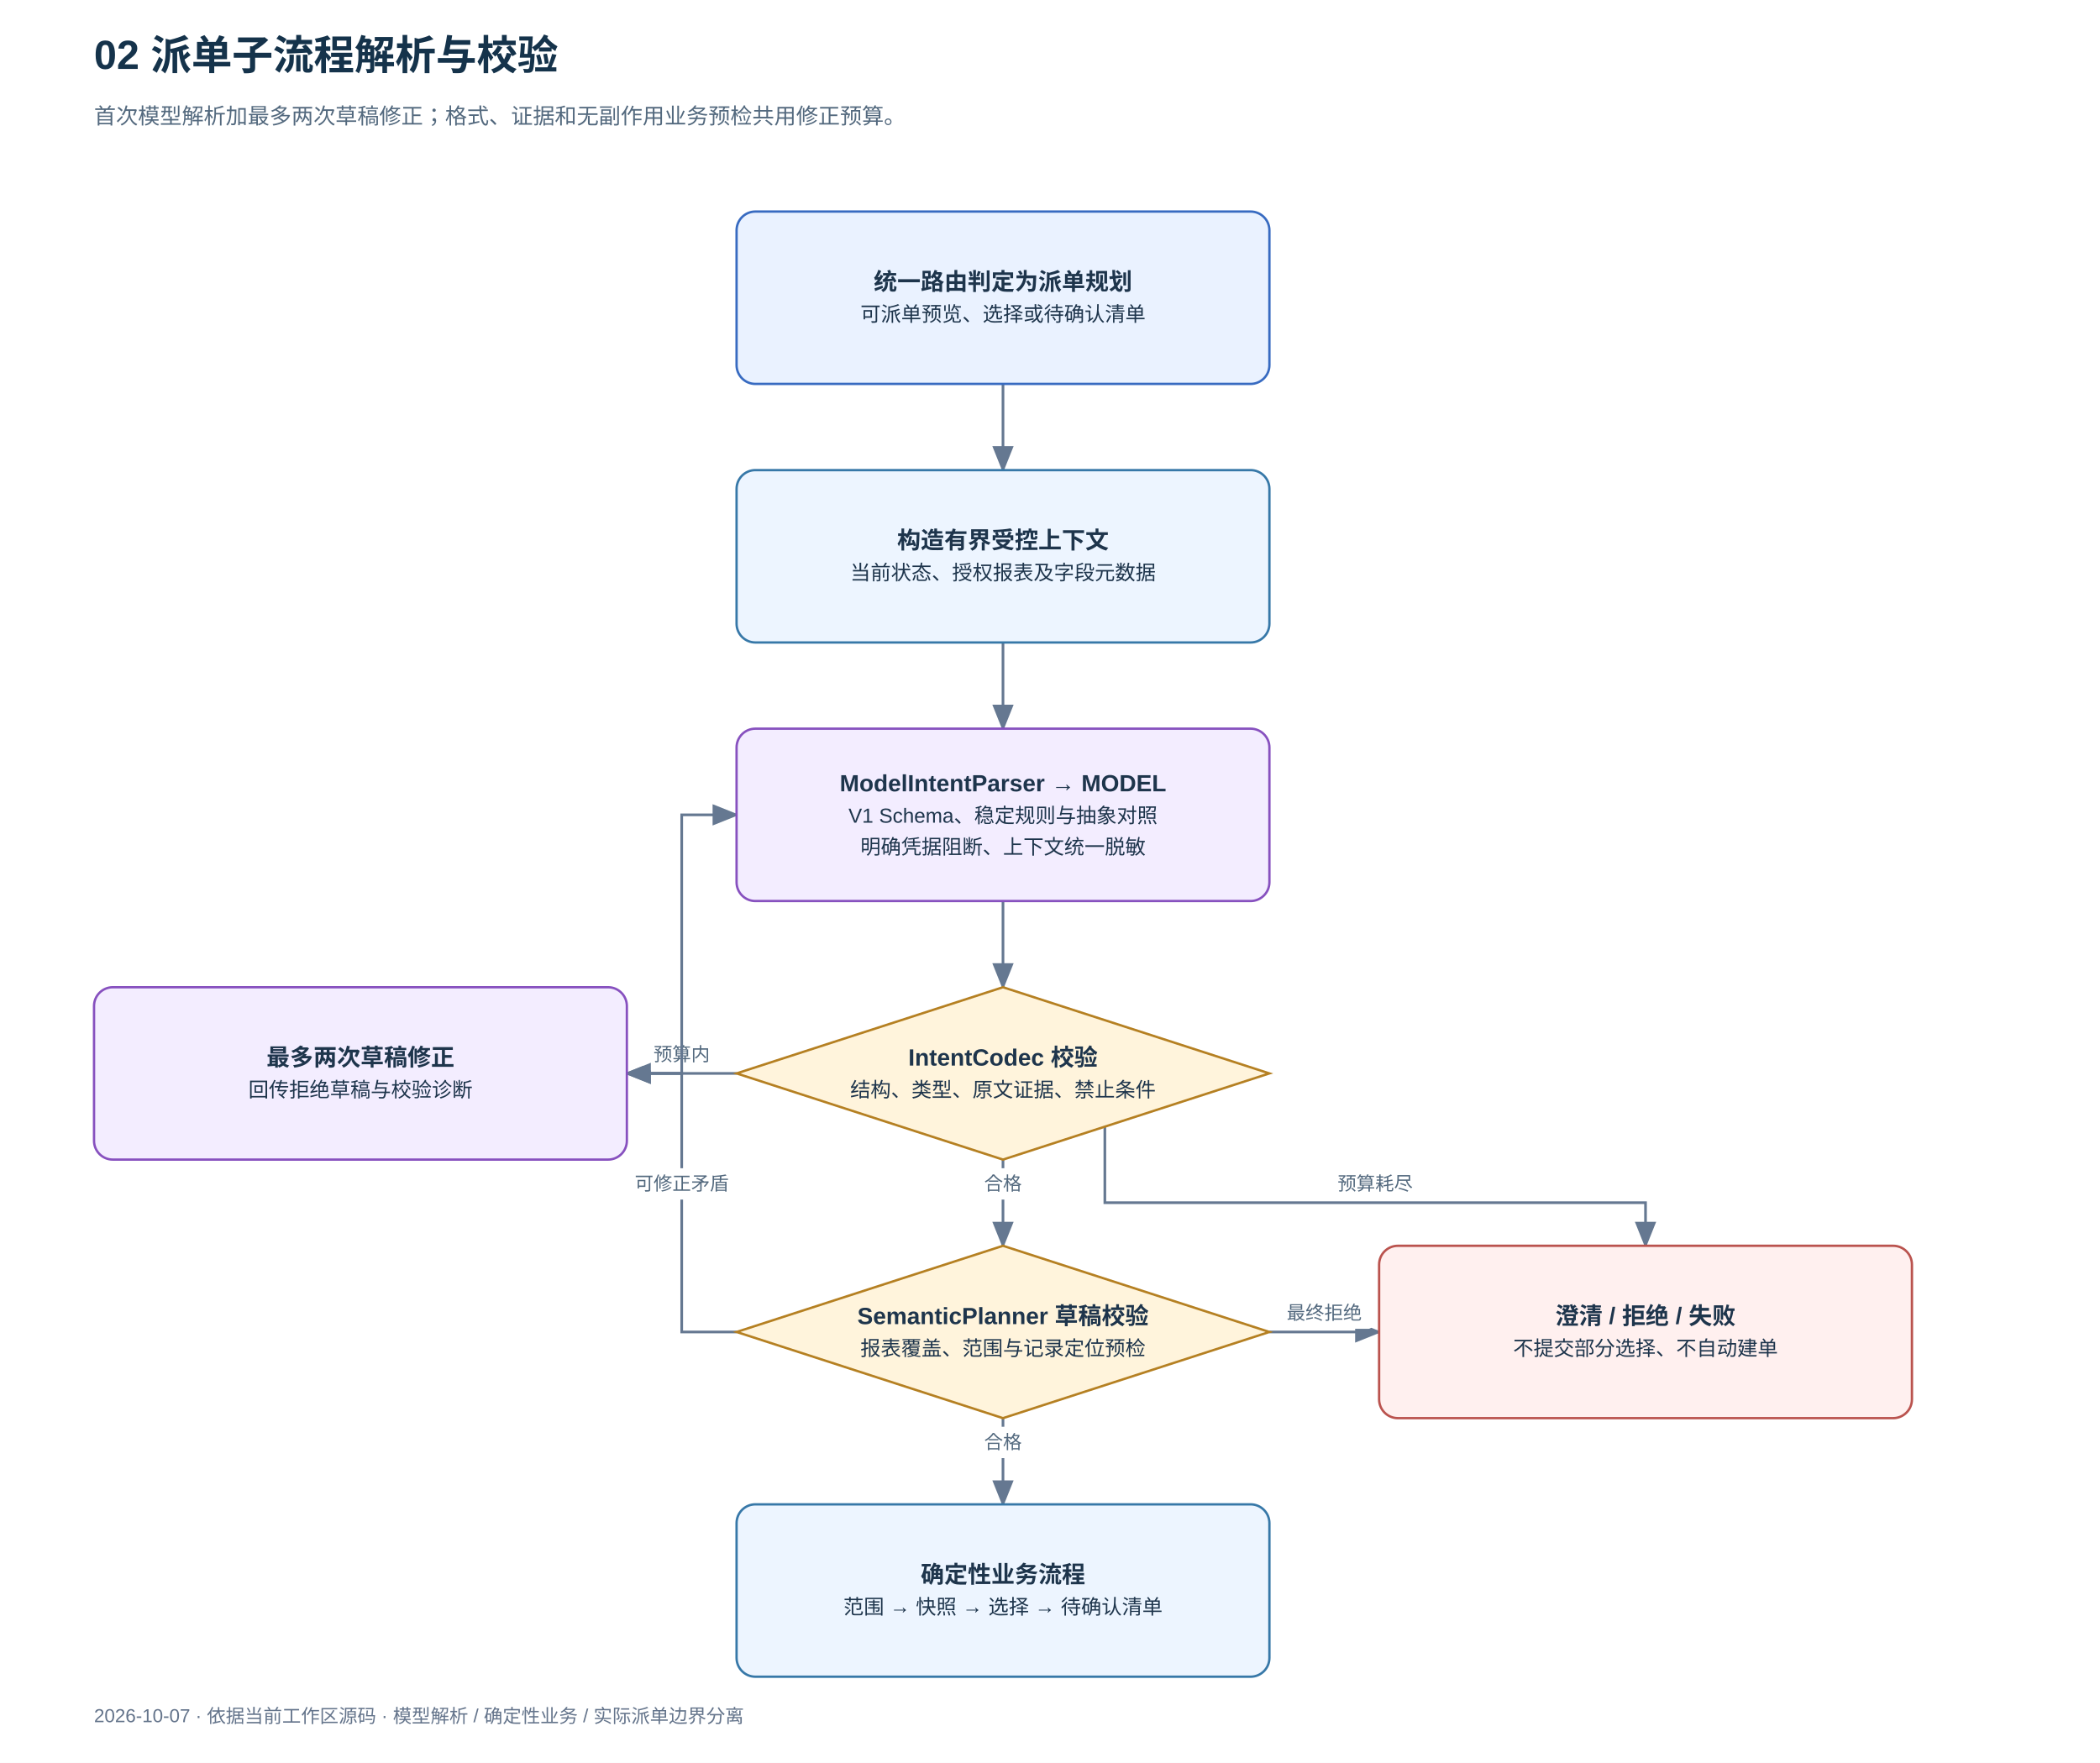
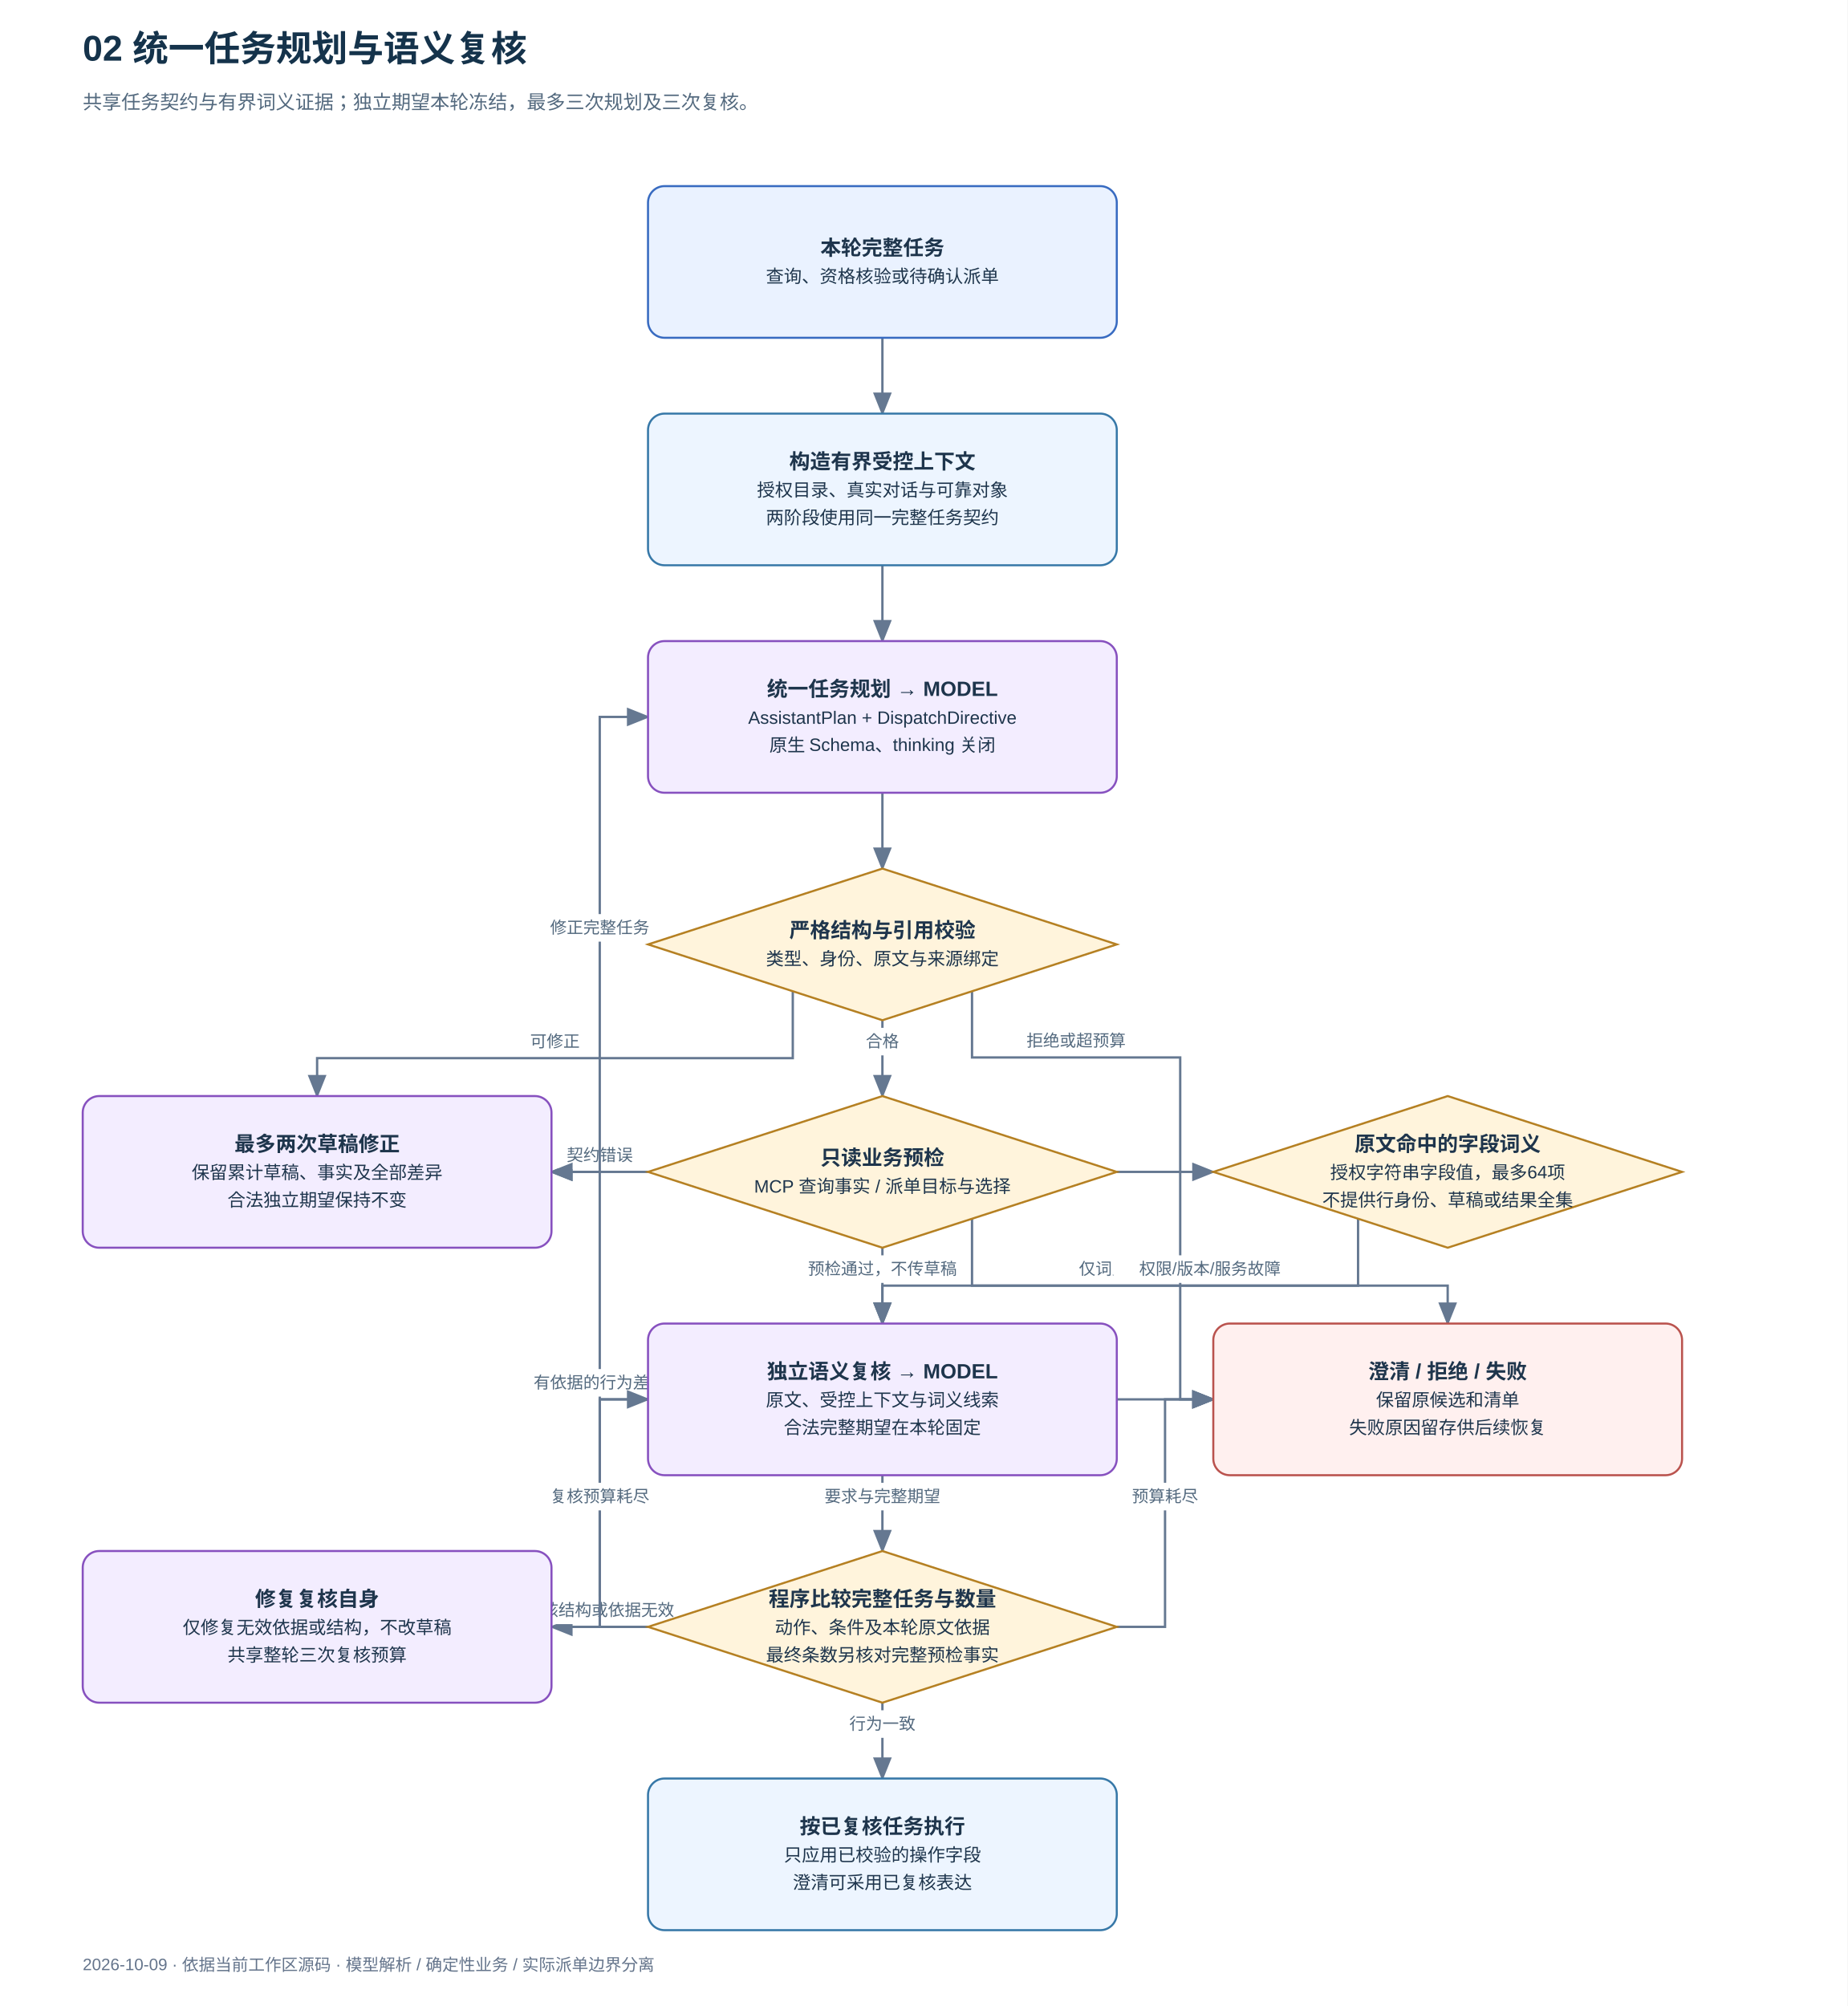
- <svg xmlns="http://www.w3.org/2000/svg" width="1340" height="1125" viewBox="0 0 1340 1125" role="img" aria-label="02 派单子流程解析与校验">
+ <svg xmlns="http://www.w3.org/2000/svg" width="1340" height="1455" viewBox="0 0 1340 1455" role="img" aria-label="02 统一任务规划与语义复核">
  <defs>
    <marker id="arrow1" markerWidth="10" markerHeight="8" refX="9" refY="4" orient="auto">
      <path d="M0,0 L10,4 L0,8 Z" fill="#657891" />
    </marker>
  </defs>
  <rect width="100%" height="100%" fill="#fff" />
  <g font-family="Microsoft YaHei,PingFang SC,Arial,sans-serif">
-     <text x="60" y="44" font-size="26" font-weight="700" fill="#15334b">02 派单子流程解析与校验</text>
-     <text x="60" y="79" font-size="14" fill="#53697e">首次模型解析加最多两次草稿修正；格式、证据和无副作用业务预检共用修正预算。</text>
+     <text x="60" y="44" font-size="26" font-weight="700" fill="#15334b">02 统一任务规划与语义复核</text>
+     <text x="60" y="79" font-size="14" fill="#53697e">共享任务契约与有界词义证据；独立期望本轮冻结，最多三次规划及三次复核。</text>
    <path d="M640,245 L640,300" fill="none" stroke="#657891" stroke-width="1.7" marker-end="url(#arrow1)" />
    <path d="M640,410 L640,465" fill="none" stroke="#657891" stroke-width="1.7" marker-end="url(#arrow1)" />
    <path d="M640,575 L640,630" fill="none" stroke="#657891" stroke-width="1.7" marker-end="url(#arrow1)" />
-     <path d="M470,685 L435,685 L435,685 L400,685" fill="none" stroke="#657891" stroke-width="1.7" marker-end="url(#arrow1)" />
-     <rect x="410.5" y="663" width="49" height="20" fill="white" rx="3" />
-     <text x="435" y="677" font-size="12" text-anchor="middle" fill="#53697e">预算内</text>
-     <path d="M400,685 L435,685 L435,520 L470,520" fill="none" stroke="#657891" stroke-width="1.7" marker-end="url(#arrow1)" />
    <path d="M640,740 L640,795" fill="none" stroke="#657891" stroke-width="1.7" marker-end="url(#arrow1)" />
    <rect x="622" y="745.5" width="36" height="20" fill="white" rx="3" />
    <text x="640" y="759.5" font-size="12" text-anchor="middle" fill="#53697e">合格</text>
-     <path d="M470,850 L435,850 L435,685 L400,685" fill="none" stroke="#657891" stroke-width="1.7" marker-end="url(#arrow1)" />
-     <rect x="397.5" y="745.5" width="75" height="20" fill="white" rx="3" />
-     <text x="435" y="759.5" font-size="12" text-anchor="middle" fill="#53697e">可修正矛盾</text>
-     <path d="M705,718.971 L705,767.5 L1050,767.5 L1050,795" fill="none" stroke="#657891" stroke-width="1.7" marker-end="url(#arrow1)" />
-     <rect x="846.5" y="745.5" width="62" height="20" fill="white" rx="3" />
-     <text x="877.5" y="759.5" font-size="12" text-anchor="middle" fill="#53697e">预算耗尽</text>
+     <path d="M575,718.971 L575,767.5 L230,767.5 L230,795" fill="none" stroke="#657891" stroke-width="1.7" marker-end="url(#arrow1)" />
+     <rect x="378" y="745.5" width="49" height="20" fill="white" rx="3" />
+     <text x="402.5" y="759.5" font-size="12" text-anchor="middle" fill="#53697e">可修正</text>
+     <path d="M705,718.971 L705,767 L856,767 L856,1015 L880,1015" fill="none" stroke="#657891" stroke-width="1.7" marker-end="url(#arrow1)" />
+     <rect x="736.5" y="745" width="88" height="20" fill="white" rx="3" />
+     <text x="780.5" y="759" font-size="12" text-anchor="middle" fill="#53697e">拒绝或超预算</text>
+     <path d="M640,905 L640,960" fill="none" stroke="#657891" stroke-width="1.7" marker-end="url(#arrow1)" />
+     <rect x="576.5" y="910.5" width="127" height="20" fill="white" rx="3" />
+     <text x="640" y="924.5" font-size="12" text-anchor="middle" fill="#53697e">预检通过，不传草稿</text>
    <path d="M810,850 L845,850 L845,850 L880,850" fill="none" stroke="#657891" stroke-width="1.7" marker-end="url(#arrow1)" />
-     <rect x="814" y="828" width="62" height="20" fill="white" rx="3" />
-     <text x="845" y="842" font-size="12" text-anchor="middle" fill="#53697e">最终拒绝</text>
-     <path d="M640,905 L640,960" fill="none" stroke="#657891" stroke-width="1.7" marker-end="url(#arrow1)" />
-     <rect x="622" y="910.5" width="36" height="20" fill="white" rx="3" />
-     <text x="640" y="924.5" font-size="12" text-anchor="middle" fill="#53697e">合格</text>
+     <path d="M985,883.971 L985,932.5 L640,932.5 L640,960" fill="none" stroke="#657891" stroke-width="1.7" marker-end="url(#arrow1)" />
+     <rect x="775" y="910.5" width="75" height="20" fill="white" rx="3" />
+     <text x="812.5" y="924.5" font-size="12" text-anchor="middle" fill="#53697e">仅词义线索</text>
+     <path d="M470,850 L435,850 L435,850 L400,850" fill="none" stroke="#657891" stroke-width="1.7" marker-end="url(#arrow1)" />
+     <rect x="404" y="828" width="62" height="20" fill="white" rx="3" />
+     <text x="435" y="842" font-size="12" text-anchor="middle" fill="#53697e">契约错误</text>
+     <path d="M705,883.971 L705,932.5 L1050,932.5 L1050,960" fill="none" stroke="#657891" stroke-width="1.7" marker-end="url(#arrow1)" />
+     <rect x="807.5" y="910.5" width="140" height="20" fill="white" rx="3" />
+     <text x="877.5" y="924.5" font-size="12" text-anchor="middle" fill="#53697e">权限/版本/服务故障</text>
+     <path d="M640,1070 L640,1125" fill="none" stroke="#657891" stroke-width="1.7" marker-end="url(#arrow1)" />
+     <rect x="589.5" y="1075.5" width="101" height="20" fill="white" rx="3" />
+     <text x="640" y="1089.5" font-size="12" text-anchor="middle" fill="#53697e">要求与完整期望</text>
+     <path d="M640,1235 L640,1290" fill="none" stroke="#657891" stroke-width="1.7" marker-end="url(#arrow1)" />
+     <rect x="609" y="1240.5" width="62" height="20" fill="white" rx="3" />
+     <text x="640" y="1254.5" font-size="12" text-anchor="middle" fill="#53697e">行为一致</text>
+     <path d="M470,1180 L435,1180 L435,850 L400,850" fill="none" stroke="#657891" stroke-width="1.7" marker-end="url(#arrow1)" />
+     <rect x="378" y="993" width="114" height="20" fill="white" rx="3" />
+     <text x="435" y="1007" font-size="12" text-anchor="middle" fill="#53697e">有依据的行为差异</text>
+     <path d="M810,1180 L845,1180 L845,1015 L880,1015" fill="none" stroke="#657891" stroke-width="1.7" marker-end="url(#arrow1)" />
+     <rect x="814" y="1075.5" width="62" height="20" fill="white" rx="3" />
+     <text x="845" y="1089.5" font-size="12" text-anchor="middle" fill="#53697e">预算耗尽</text>
+     <path d="M470,1180 L435,1180 L435,1180 L400,1180" fill="none" stroke="#657891" stroke-width="1.7" marker-end="url(#arrow1)" />
+     <rect x="371.5" y="1158" width="127" height="20" fill="white" rx="3" />
+     <text x="435" y="1172" font-size="12" text-anchor="middle" fill="#53697e">复核结构或依据无效</text>
+     <path d="M400,1180 L435,1180 L435,1015 L470,1015" fill="none" stroke="#657891" stroke-width="1.7" marker-end="url(#arrow1)" />
+     <rect x="391" y="1075.5" width="88" height="20" fill="white" rx="3" />
+     <text x="435" y="1089.5" font-size="12" text-anchor="middle" fill="#53697e">重试同一草稿</text>
+     <path d="M400,1180 L435,1180 L435,1015 L880,1015" fill="none" stroke="#657891" stroke-width="1.7" marker-end="url(#arrow1)" />
+     <rect x="391" y="1075.5" width="88" height="20" fill="white" rx="3" />
+     <text x="435" y="1089.5" font-size="12" text-anchor="middle" fill="#53697e">复核预算耗尽</text>
+     <path d="M400,850 L435,850 L435,520 L470,520" fill="none" stroke="#657891" stroke-width="1.7" marker-end="url(#arrow1)" />
+     <rect x="391" y="663" width="88" height="20" fill="white" rx="3" />
+     <text x="435" y="677" font-size="12" text-anchor="middle" fill="#53697e">修正完整任务</text>
    <rect x="470" y="135" width="340" height="110" rx="12" fill="#eaf2ff" stroke="#386bc1" stroke-width="1.5" />
-     <text x="640" y="185" text-anchor="middle" font-size="15" font-weight="700" fill="#1e354c">统一路由判定为派单规划</text>
-     <text x="640" y="205" text-anchor="middle" font-size="13" font-weight="400" fill="#1e354c">可派单预览、选择或待确认清单</text>
+     <text x="640" y="185" text-anchor="middle" font-size="15" font-weight="700" fill="#1e354c">本轮完整任务</text>
+     <text x="640" y="205" text-anchor="middle" font-size="13" font-weight="400" fill="#1e354c">查询、资格核验或待确认派单</text>
    <rect x="470" y="300" width="340" height="110" rx="12" fill="#edf5ff" stroke="#3778a8" stroke-width="1.5" />
-     <text x="640" y="350" text-anchor="middle" font-size="15" font-weight="700" fill="#1e354c">构造有界受控上下文</text>
-     <text x="640" y="370" text-anchor="middle" font-size="13" font-weight="400" fill="#1e354c">当前状态、授权报表及字段元数据</text>
+     <text x="640" y="340" text-anchor="middle" font-size="15" font-weight="700" fill="#1e354c">构造有界受控上下文</text>
+     <text x="640" y="360" text-anchor="middle" font-size="13" font-weight="400" fill="#1e354c">授权目录、真实对话与可靠对象</text>
+     <text x="640" y="380" text-anchor="middle" font-size="13" font-weight="400" fill="#1e354c">两阶段使用同一完整任务契约</text>
    <rect x="470" y="465" width="340" height="110" rx="12" fill="#f3edff" stroke="#8751bf" stroke-width="1.5" />
-     <text x="640" y="505" text-anchor="middle" font-size="15" font-weight="700" fill="#1e354c">ModelIntentParser → MODEL</text>
-     <text x="640" y="525" text-anchor="middle" font-size="13" font-weight="400" fill="#1e354c">V1 Schema、稳定规则与抽象对照</text>
-     <text x="640" y="545" text-anchor="middle" font-size="13" font-weight="400" fill="#1e354c">明确凭据阻断、上下文统一脱敏</text>
+     <text x="640" y="505" text-anchor="middle" font-size="15" font-weight="700" fill="#1e354c">统一任务规划 → MODEL</text>
+     <text x="640" y="525" text-anchor="middle" font-size="13" font-weight="400" fill="#1e354c">AssistantPlan + DispatchDirective</text>
+     <text x="640" y="545" text-anchor="middle" font-size="13" font-weight="400" fill="#1e354c">原生 Schema、thinking 关闭</text>
    <polygon points="640,630 810,685 640,740 470,685" fill="#fff4dc" stroke="#b58022" stroke-width="1.5" />
-     <text x="640" y="680" text-anchor="middle" font-size="15" font-weight="700" fill="#1e354c">IntentCodec 校验</text>
-     <text x="640" y="700" text-anchor="middle" font-size="13" font-weight="400" fill="#1e354c">结构、类型、原文证据、禁止条件</text>
-     <rect x="60" y="630" width="340" height="110" rx="12" fill="#f3edff" stroke="#8751bf" stroke-width="1.5" />
-     <text x="230" y="680" text-anchor="middle" font-size="15" font-weight="700" fill="#1e354c">最多两次草稿修正</text>
-     <text x="230" y="700" text-anchor="middle" font-size="13" font-weight="400" fill="#1e354c">回传拒绝草稿与校验诊断</text>
+     <text x="640" y="680" text-anchor="middle" font-size="15" font-weight="700" fill="#1e354c">严格结构与引用校验</text>
+     <text x="640" y="700" text-anchor="middle" font-size="13" font-weight="400" fill="#1e354c">类型、身份、原文与来源绑定</text>
+     <rect x="60" y="795" width="340" height="110" rx="12" fill="#f3edff" stroke="#8751bf" stroke-width="1.5" />
+     <text x="230" y="835" text-anchor="middle" font-size="15" font-weight="700" fill="#1e354c">最多两次草稿修正</text>
+     <text x="230" y="855" text-anchor="middle" font-size="13" font-weight="400" fill="#1e354c">保留累计草稿、事实及全部差异</text>
+     <text x="230" y="875" text-anchor="middle" font-size="13" font-weight="400" fill="#1e354c">合法独立期望保持不变</text>
    <polygon points="640,795 810,850 640,905 470,850" fill="#fff4dc" stroke="#b58022" stroke-width="1.5" />
-     <text x="640" y="845" text-anchor="middle" font-size="15" font-weight="700" fill="#1e354c">SemanticPlanner 草稿校验</text>
-     <text x="640" y="865" text-anchor="middle" font-size="13" font-weight="400" fill="#1e354c">报表覆盖、范围与记录定位预检</text>
-     <rect x="880" y="795" width="340" height="110" rx="12" fill="#fff0ef" stroke="#ba534e" stroke-width="1.5" />
-     <text x="1050" y="845" text-anchor="middle" font-size="15" font-weight="700" fill="#1e354c">澄清 / 拒绝 / 失败</text>
-     <text x="1050" y="865" text-anchor="middle" font-size="13" font-weight="400" fill="#1e354c">不提交部分选择、不自动建单</text>
-     <rect x="470" y="960" width="340" height="110" rx="12" fill="#edf5ff" stroke="#3778a8" stroke-width="1.5" />
-     <text x="640" y="1010" text-anchor="middle" font-size="15" font-weight="700" fill="#1e354c">确定性业务流程</text>
-     <text x="640" y="1030" text-anchor="middle" font-size="13" font-weight="400" fill="#1e354c">范围 → 快照 → 选择 → 待确认清单</text>
-     <text x="60" y="1099" font-size="12" fill="#64748b">2026-10-07 · 依据当前工作区源码 · 模型解析 / 确定性业务 / 实际派单边界分离</text>
+     <text x="640" y="845" text-anchor="middle" font-size="15" font-weight="700" fill="#1e354c">只读业务预检</text>
+     <text x="640" y="865" text-anchor="middle" font-size="13" font-weight="400" fill="#1e354c">MCP 查询事实 / 派单目标与选择</text>
+     <polygon points="1050,795 1220,850 1050,905 880,850" fill="#fff4dc" stroke="#b58022" stroke-width="1.5" />
+     <text x="1050" y="835" text-anchor="middle" font-size="15" font-weight="700" fill="#1e354c">原文命中的字段词义</text>
+     <text x="1050" y="855" text-anchor="middle" font-size="13" font-weight="400" fill="#1e354c">授权字符串字段值，最多64项</text>
+     <text x="1050" y="875" text-anchor="middle" font-size="13" font-weight="400" fill="#1e354c">不提供行身份、草稿或结果全集</text>
+     <rect x="470" y="960" width="340" height="110" rx="12" fill="#f3edff" stroke="#8751bf" stroke-width="1.5" />
+     <text x="640" y="1000" text-anchor="middle" font-size="15" font-weight="700" fill="#1e354c">独立语义复核 → MODEL</text>
+     <text x="640" y="1020" text-anchor="middle" font-size="13" font-weight="400" fill="#1e354c">原文、受控上下文与词义线索</text>
+     <text x="640" y="1040" text-anchor="middle" font-size="13" font-weight="400" fill="#1e354c">合法完整期望在本轮固定</text>
+     <polygon points="640,1125 810,1180 640,1235 470,1180" fill="#fff4dc" stroke="#b58022" stroke-width="1.5" />
+     <text x="640" y="1165" text-anchor="middle" font-size="15" font-weight="700" fill="#1e354c">程序比较完整任务与数量</text>
+     <text x="640" y="1185" text-anchor="middle" font-size="13" font-weight="400" fill="#1e354c">动作、条件及本轮原文依据</text>
+     <text x="640" y="1205" text-anchor="middle" font-size="13" font-weight="400" fill="#1e354c">最终条数另核对完整预检事实</text>
+     <rect x="60" y="1125" width="340" height="110" rx="12" fill="#f3edff" stroke="#8751bf" stroke-width="1.5" />
+     <text x="230" y="1165" text-anchor="middle" font-size="15" font-weight="700" fill="#1e354c">修复复核自身</text>
+     <text x="230" y="1185" text-anchor="middle" font-size="13" font-weight="400" fill="#1e354c">仅修复无效依据或结构，不改草稿</text>
+     <text x="230" y="1205" text-anchor="middle" font-size="13" font-weight="400" fill="#1e354c">共享整轮三次复核预算</text>
+     <rect x="880" y="960" width="340" height="110" rx="12" fill="#fff0ef" stroke="#ba534e" stroke-width="1.5" />
+     <text x="1050" y="1000" text-anchor="middle" font-size="15" font-weight="700" fill="#1e354c">澄清 / 拒绝 / 失败</text>
+     <text x="1050" y="1020" text-anchor="middle" font-size="13" font-weight="400" fill="#1e354c">保留原候选和清单</text>
+     <text x="1050" y="1040" text-anchor="middle" font-size="13" font-weight="400" fill="#1e354c">失败原因留存供后续恢复</text>
+     <rect x="470" y="1290" width="340" height="110" rx="12" fill="#edf5ff" stroke="#3778a8" stroke-width="1.5" />
+     <text x="640" y="1330" text-anchor="middle" font-size="15" font-weight="700" fill="#1e354c">按已复核任务执行</text>
+     <text x="640" y="1350" text-anchor="middle" font-size="13" font-weight="400" fill="#1e354c">只应用已校验的操作字段</text>
+     <text x="640" y="1370" text-anchor="middle" font-size="13" font-weight="400" fill="#1e354c">澄清可采用已复核表达</text>
+     <text x="60" y="1429" font-size="12" fill="#64748b">2026-10-09 · 依据当前工作区源码 · 模型解析 / 确定性业务 / 实际派单边界分离</text>
  </g>
</svg>
